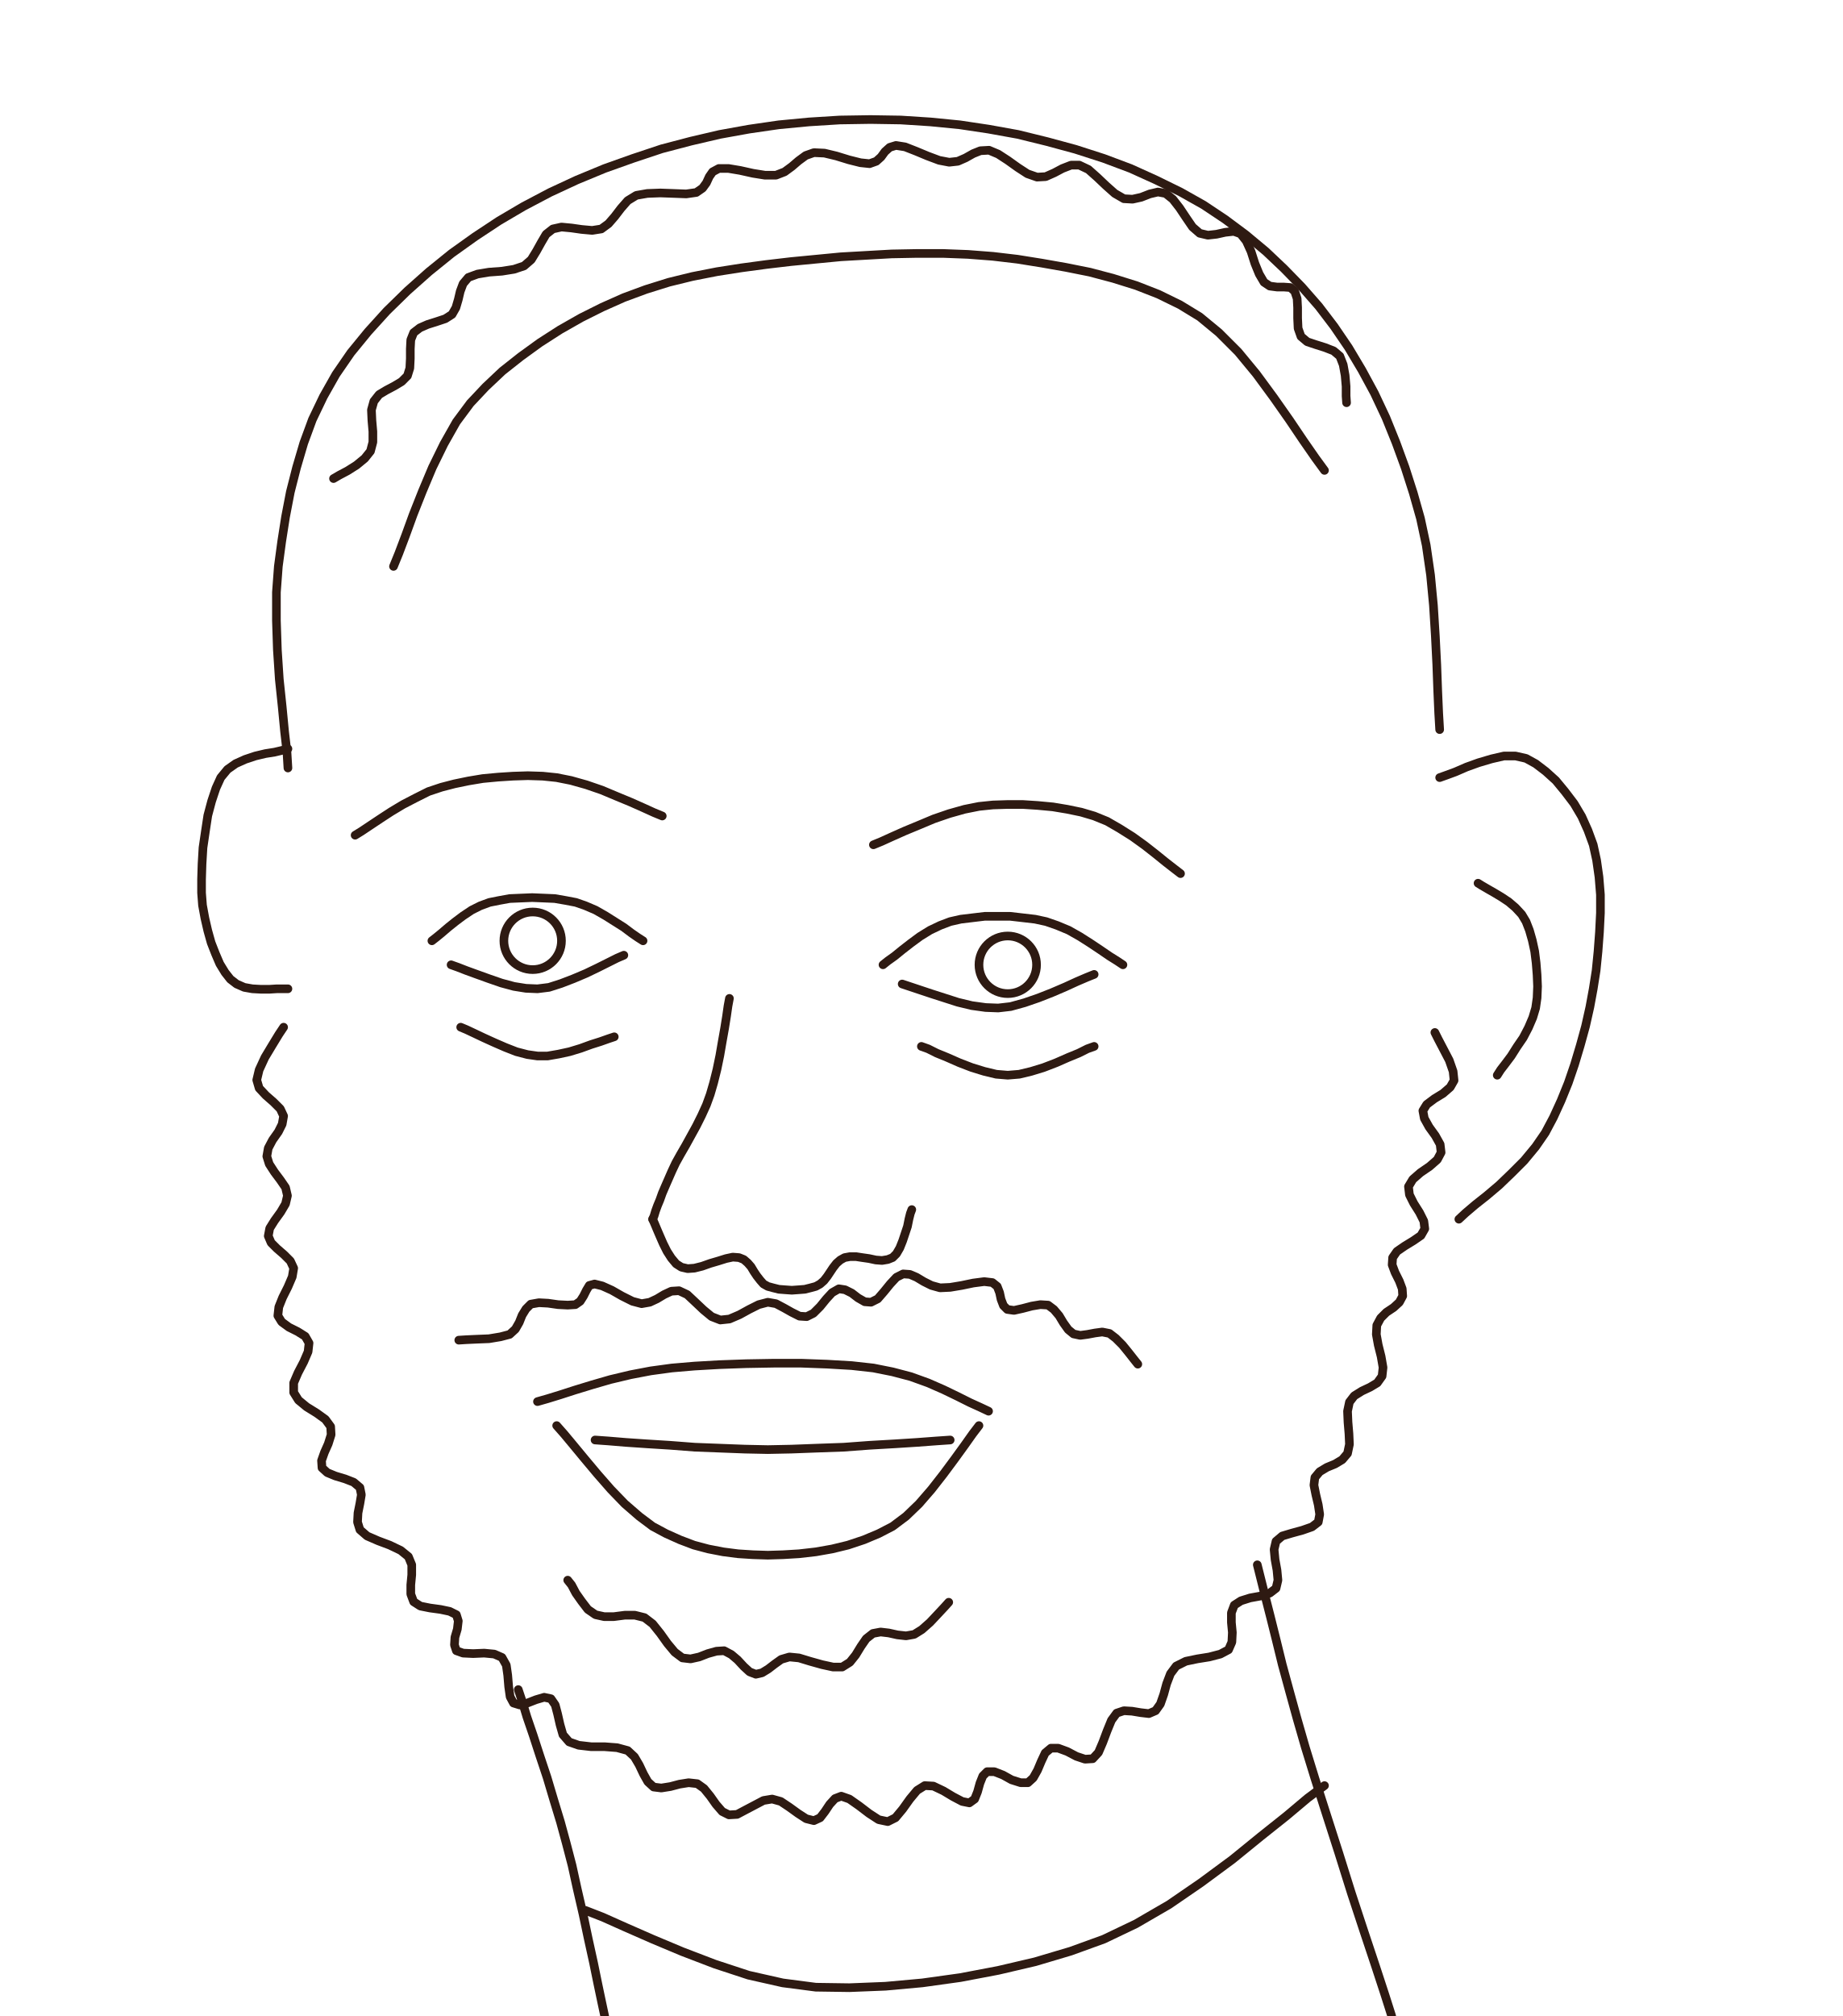
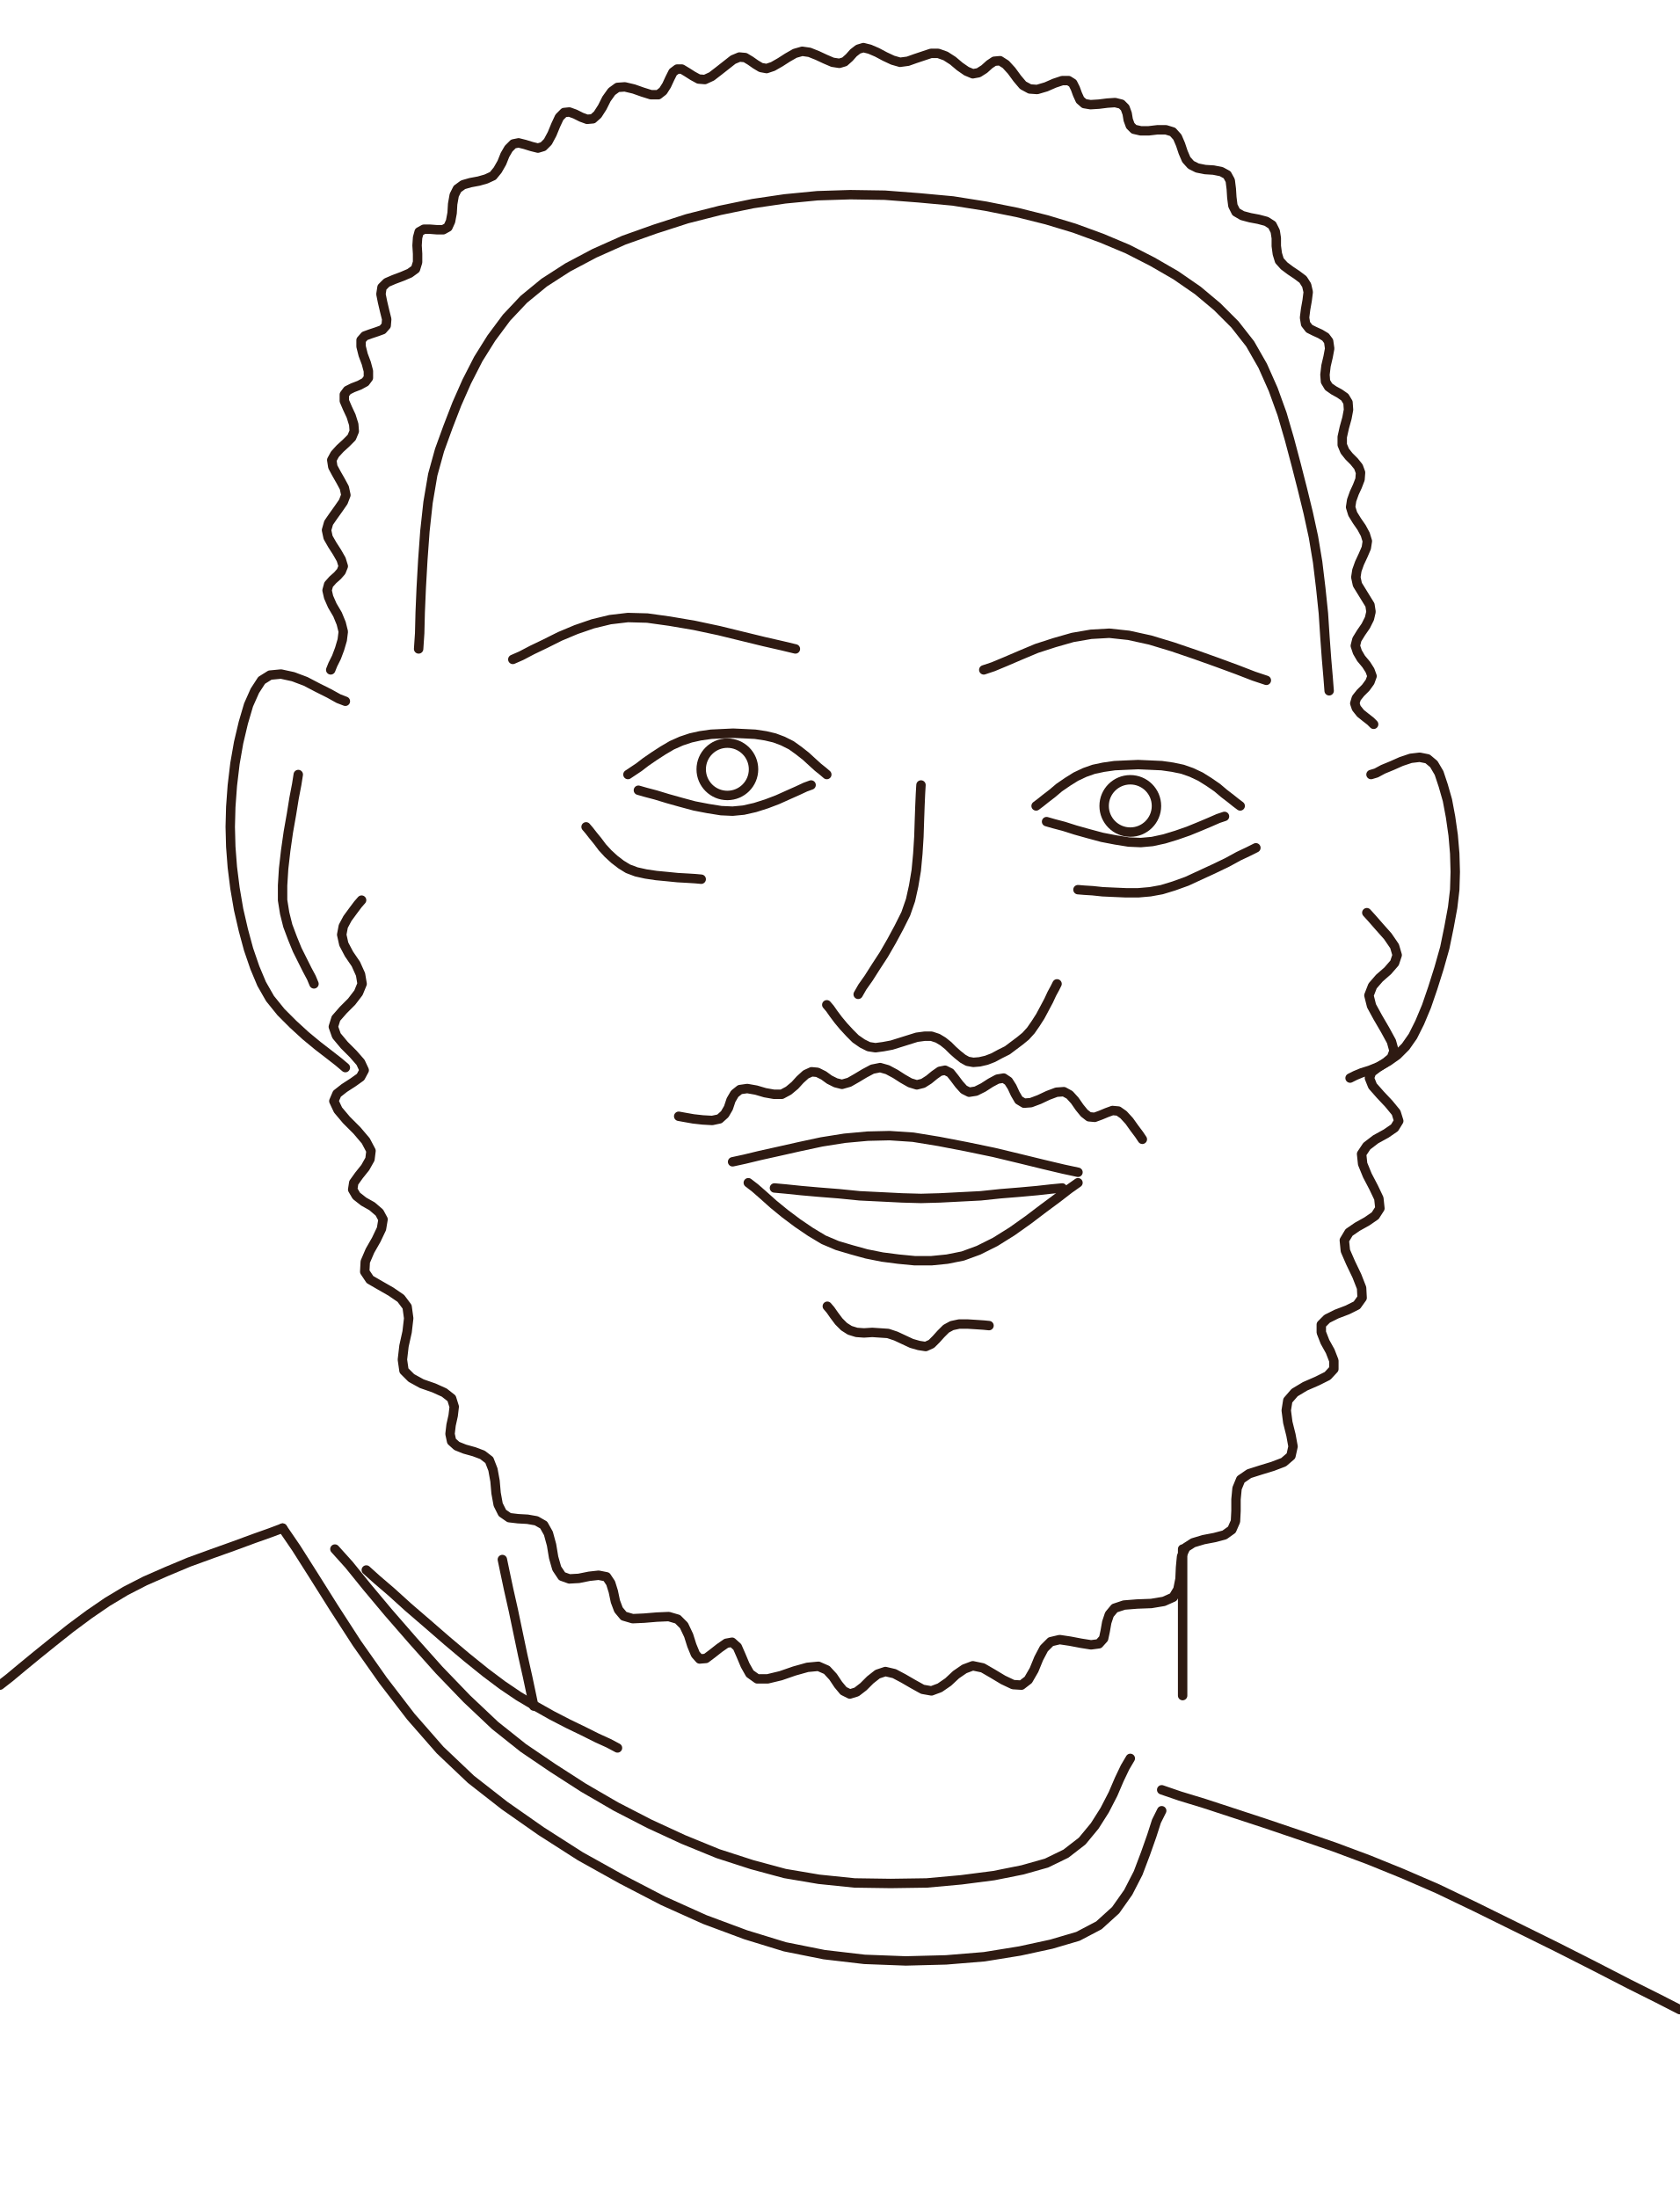
- <svg xmlns="http://www.w3.org/2000/svg" viewBox="0 0 384 420" fill="none" stroke="#2e1a12" stroke-width="1.8" stroke-linecap="round" stroke-linejoin="round">
-   <path d="M60.0 160.0 L59.8 156.7 L59.3 152.4 L58.8 147.2 L58.2 141.5 L57.8 135.4 L57.6 129.3 L57.6 123.4 L58.0 118.0 L58.7 112.8 L59.5 107.7 L60.5 102.5 L61.8 97.4 L63.3 92.3 L65.1 87.4 L67.4 82.6 L70.0 78.0 L73.1 73.5 L76.7 69.1 L80.6 64.8 L84.9 60.6 L89.4 56.6 L94.1 52.8 L99.0 49.3 L104.0 46.0 L109.1 43.0 L114.6 40.1 L120.2 37.5 L126.0 35.1 L131.9 33.0 L137.9 31.0 L144.0 29.4 L150.0 28.0 L156.1 26.9 L162.3 26.0 L168.6 25.4 L175.0 25.0 L181.4 24.9 L187.7 25.0 L193.9 25.4 L200.0 26.0 L206.0 26.9 L212.1 28.0 L218.2 29.5 L224.1 31.1 L230.0 33.0 L235.6 35.1 L240.9 37.5 L246.0 40.0 L250.8 42.7 L255.3 45.7 L259.6 48.9 L263.8 52.4 L267.6 56.0 L271.3 59.8 L274.8 63.8 L278.0 68.0 L281.0 72.4 L283.8 77.1 L286.4 81.9 L288.8 87.0 L290.9 92.2 L292.8 97.4 L294.5 102.7 L296.0 108.0 L297.2 113.6 L298.1 119.8 L298.7 126.1 L299.1 132.5 L299.4 138.5 L299.6 144.0 L299.8 148.6 L300.0 152.0" />
-   <path d="M82.0 118.0 L83.1 115.3 L84.5 111.6 L86.1 107.2 L88.0 102.4 L90.1 97.4 L92.5 92.5 L95.1 87.9 L98.0 84.0 L101.2 80.6 L104.7 77.3 L108.5 74.3 L112.5 71.4 L116.7 68.7 L121.1 66.2 L125.5 64.0 L130.0 62.0 L134.6 60.3 L139.4 58.8 L144.3 57.6 L149.4 56.6 L154.5 55.8 L159.7 55.1 L164.8 54.5 L170.0 54.0 L175.2 53.5 L180.5 53.2 L185.8 52.9 L191.1 52.8 L196.5 52.8 L201.7 53.0 L206.9 53.4 L212.0 54.0 L217.0 54.8 L222.1 55.7 L227.1 56.7 L232.0 58.0 L236.8 59.5 L241.4 61.3 L245.9 63.5 L250.0 66.0 L254.0 69.3 L258.0 73.3 L261.8 77.9 L265.4 82.8 L268.7 87.5 L271.6 91.8 L274.1 95.4 L276.0 98.0" />
-   <path d="M69.5 99.7 L70.7 99.0 L72.4 98.1 L74.3 96.9 L76.0 95.5 L77.2 94.0 L77.7 92.1 L77.7 89.9 L77.5 87.6 L77.4 85.4 L77.9 83.6 L79.0 82.2 L80.5 81.3 L82.2 80.4 L83.7 79.5 L84.9 78.3 L85.4 76.7 L85.5 74.7 L85.5 72.7 L85.6 70.8 L86.2 69.3 L87.5 68.3 L89.1 67.6 L91.0 67.0 L92.8 66.4 L94.2 65.5 L95.0 64.1 L95.5 62.4 L95.9 60.7 L96.5 59.1 L97.6 57.8 L99.5 57.1 L101.9 56.7 L104.6 56.5 L107.1 56.1 L109.2 55.4 L110.7 54.1 L111.8 52.3 L112.8 50.5 L113.8 48.8 L115.2 47.7 L117.0 47.3 L119.1 47.5 L121.2 47.8 L123.4 48.0 L125.3 47.7 L126.8 46.6 L128.1 45.1 L129.4 43.4 L130.8 41.8 L132.6 40.7 L134.9 40.3 L137.6 40.2 L140.4 40.3 L143.0 40.4 L145.1 40.1 L146.4 39.2 L147.2 38.1 L147.8 36.8 L148.5 35.8 L149.8 35.1 L151.8 35.1 L154.2 35.5 L156.9 36.1 L159.4 36.5 L161.7 36.5 L163.5 35.8 L165.0 34.7 L166.4 33.5 L167.9 32.4 L169.6 31.8 L171.8 31.9 L174.3 32.5 L176.9 33.3 L179.3 33.9 L181.2 34.1 L182.6 33.6 L183.6 32.7 L184.4 31.6 L185.4 30.7 L186.7 30.3 L188.6 30.6 L190.9 31.5 L193.3 32.5 L195.7 33.4 L197.8 33.8 L199.6 33.6 L201.2 32.9 L202.8 32.0 L204.3 31.4 L206.1 31.3 L208.0 32.1 L210.0 33.4 L212.1 34.9 L214.1 36.2 L216.1 36.9 L217.9 36.8 L219.7 36.0 L221.4 35.1 L223.2 34.4 L224.9 34.4 L226.8 35.3 L228.6 36.9 L230.5 38.7 L232.3 40.3 L234.2 41.4 L236.0 41.5 L237.8 41.1 L239.6 40.4 L241.3 40.0 L242.9 40.3 L244.4 41.5 L245.8 43.3 L247.2 45.4 L248.5 47.3 L250.0 48.6 L251.7 49.0 L253.5 48.8 L255.3 48.4 L257.1 48.2 L258.5 48.7 L259.7 50.2 L260.7 52.4 L261.5 54.9 L262.4 57.1 L263.4 58.8 L264.6 59.6 L266.1 59.8 L267.5 59.8 L268.9 59.9 L269.8 60.7 L270.3 62.2 L270.4 64.1 L270.4 66.3 L270.5 68.4 L271.1 70.1 L272.4 71.2 L274.2 71.8 L276.1 72.4 L277.9 73.1 L279.2 74.2 L279.9 76.0 L280.3 78.2 L280.5 80.5 L280.5 82.5 L280.6 83.9" />
-   <path d="M60.0 156.0 L58.9 156.3 L57.2 156.7 L55.3 157.0 L53.2 157.5 L51.1 158.2 L49.1 159.1 L47.4 160.3 L46.0 162.0 L45.0 164.2 L44.1 166.9 L43.3 169.9 L42.8 173.2 L42.3 176.6 L42.1 180.0 L42.0 183.2 L42.0 186.0 L42.2 188.6 L42.7 191.3 L43.3 193.9 L44.0 196.4 L44.9 198.7 L45.8 200.8 L46.9 202.6 L48.0 204.0 L49.3 205.0 L50.9 205.7 L52.6 206.0 L54.4 206.1 L56.1 206.1 L57.7 206.0 L59.0 206.0 L60.0 206.0" />
-   <path d="M300.0 162.0 L301.4 161.5 L303.3 160.8 L305.6 159.8 L308.1 158.9 L310.8 158.1 L313.4 157.5 L315.8 157.5 L318.0 158.0 L320.0 159.1 L322.1 160.7 L324.2 162.6 L326.1 164.9 L328.0 167.4 L329.6 170.1 L330.9 173.0 L332.0 176.0 L332.7 179.2 L333.2 182.7 L333.5 186.4 L333.5 190.2 L333.3 194.2 L333.0 198.2 L332.6 202.2 L332.0 206.0 L331.3 209.8 L330.4 213.8 L329.3 217.8 L328.1 221.8 L326.8 225.6 L325.3 229.3 L323.7 232.8 L322.0 236.0 L320.0 238.9 L317.6 241.8 L315.0 244.4 L312.4 246.9 L309.8 249.1 L307.4 251.0 L305.4 252.7 L304.0 254.0" />
-   <path d="M308.0 184.0 L308.8 184.5 L310.0 185.2 L311.4 186.0 L312.9 186.9 L314.4 187.9 L315.8 189.1 L317.1 190.5 L318.0 192.0 L318.7 193.8 L319.3 195.9 L319.8 198.2 L320.1 200.6 L320.3 203.1 L320.4 205.5 L320.3 207.9 L320.0 210.0 L319.4 212.0 L318.5 214.1 L317.4 216.2 L316.1 218.1 L314.9 220.0 L313.7 221.6 L312.7 222.9 L312.0 224.0" />
-   <path d="M74.0 174.0 L75.3 173.2 L77.1 172.0 L79.2 170.6 L81.5 169.1 L84.0 167.6 L86.7 166.2 L89.3 164.9 L92.0 164.0 L94.7 163.3 L97.6 162.7 L100.6 162.2 L103.8 161.9 L106.9 161.7 L110.0 161.6 L113.1 161.7 L116.0 162.0 L119.0 162.6 L122.2 163.5 L125.4 164.6 L128.5 165.9 L131.4 167.1 L134.1 168.3 L136.3 169.3 L138.0 170.0" />
-   <path d="M182.0 176.0 L183.7 175.3 L185.9 174.3 L188.6 173.1 L191.5 171.9 L194.6 170.6 L197.8 169.5 L201.0 168.6 L204.0 168.0 L206.9 167.7 L210.0 167.6 L213.1 167.6 L216.2 167.8 L219.4 168.1 L222.4 168.6 L225.3 169.2 L228.0 170.0 L230.7 171.1 L233.3 172.6 L236.0 174.3 L238.5 176.1 L240.8 177.9 L242.9 179.6 L244.7 181.0 L246.0 182.0" />
-   <path d="M90.0 196.0 L90.9 195.3 L92.0 194.4 L93.4 193.2 L94.9 192.0 L96.5 190.8 L98.3 189.6 L100.1 188.7 L102.0 188.0 L104.0 187.6 L106.2 187.2 L108.5 187.1 L110.9 187.0 L113.3 187.1 L115.6 187.2 L117.9 187.6 L120.0 188.0 L122.0 188.7 L124.1 189.6 L126.2 190.8 L128.1 192.0 L130.0 193.2 L131.6 194.4 L132.9 195.3 L134.0 196.0" />
-   <path d="M94.0 201.0 L95.4 201.5 L97.2 202.2 L99.4 203.0 L101.9 203.9 L104.5 204.8 L107.1 205.5 L109.6 205.9 L112.0 206.0 L114.4 205.7 L116.9 204.9 L119.5 203.9 L122.1 202.8 L124.6 201.6 L126.8 200.5 L128.6 199.6 L130.0 199.0" />
-   <path d="M184.0 201.0 L185.0 200.2 L186.4 199.2 L188.0 197.9 L189.8 196.5 L191.7 195.1 L193.8 193.8 L195.9 192.8 L198.0 192.0 L200.2 191.5 L202.7 191.2 L205.2 190.9 L207.9 190.9 L210.5 190.9 L213.1 191.2 L215.7 191.5 L218.0 192.0 L220.3 192.8 L222.7 193.8 L225.0 195.1 L227.2 196.5 L229.3 197.9 L231.2 199.2 L232.8 200.2 L234.0 201.0" />
-   <path d="M188.0 205.0 L189.5 205.5 L191.6 206.2 L194.0 207.0 L196.8 207.9 L199.6 208.8 L202.5 209.5 L205.4 209.9 L208.0 210.0 L210.6 209.7 L213.5 208.9 L216.4 207.9 L219.2 206.8 L222.0 205.6 L224.4 204.5 L226.5 203.6 L228.0 203.0" />
-   <path d="M105 196 a6 6 0 1 0 12 0 a6 6 0 1 0 -12 0" />
-   <path d="M204 201 a6 6 0 1 0 12 0 a6 6 0 1 0 -12 0" />
-   <path d="M96.0 214.0 L97.2 214.5 L98.9 215.3 L100.8 216.2 L103.0 217.2 L105.3 218.2 L107.6 219.1 L109.9 219.7 L112.0 220.0 L114.1 220.0 L116.4 219.6 L118.7 219.1 L121.0 218.4 L123.2 217.6 L125.1 217.0 L126.8 216.4 L128.0 216.0" />
-   <path d="M192.0 218.0 L193.4 218.5 L195.2 219.4 L197.4 220.3 L199.9 221.4 L202.5 222.4 L205.1 223.2 L207.6 223.8 L210.0 224.0 L212.4 223.8 L214.9 223.2 L217.5 222.4 L220.1 221.4 L222.6 220.3 L224.8 219.4 L226.6 218.5 L228.0 218.0" />
-   <path d="M152.0 208.0 L151.7 209.6 L151.4 211.7 L151.0 214.2 L150.5 217.0 L150.0 219.9 L149.4 222.8 L148.7 225.6 L148.0 228.0 L147.2 230.2 L146.2 232.4 L145.1 234.6 L144.0 236.6 L142.9 238.6 L141.8 240.5 L140.8 242.3 L140.0 244.0 L139.3 245.6 L138.6 247.2 L138.0 248.6 L137.5 250.0 L137.0 251.2 L136.6 252.3 L136.3 253.3 L136.0 254.0" />
-   <path d="M136.0 254.0 L136.4 254.9 L136.9 256.1 L137.5 257.5 L138.2 259.1 L139.0 260.7 L139.9 262.1 L140.9 263.3 L142.0 264.0 L143.3 264.3 L144.7 264.2 L146.3 263.8 L148.0 263.2 L149.7 262.7 L151.3 262.2 L152.7 261.9 L154.0 262.0 L155.0 262.4 L155.8 263.1 L156.5 263.9 L157.1 264.9 L157.7 265.8 L158.4 266.7 L159.1 267.5 L160.0 268.0 L161.1 268.3 L162.3 268.6 L163.6 268.7 L165.0 268.8 L166.4 268.7 L167.7 268.6 L168.9 268.3 L170.0 268.0 L170.9 267.5 L171.7 266.8 L172.4 265.9 L173.0 265.0 L173.6 264.1 L174.3 263.2 L175.1 262.5 L176.0 262.0 L177.1 261.8 L178.4 261.8 L179.7 262.0 L181.1 262.2 L182.5 262.5 L183.8 262.6 L185.0 262.4 L186.0 262.0 L186.8 261.2 L187.5 260.0 L188.1 258.5 L188.6 257.0 L189.1 255.5 L189.4 254.0 L189.7 252.8 L190.0 252.0" />
-   <path d="M95.6 279.2 L97.2 279.1 L99.4 279.0 L101.9 278.9 L104.3 278.5 L106.2 278.0 L107.4 276.9 L108.2 275.5 L108.8 274.0 L109.6 272.7 L110.6 271.7 L112.3 271.4 L114.2 271.5 L116.3 271.8 L118.3 271.9 L119.9 271.8 L120.9 271.1 L121.6 270.0 L122.2 268.8 L122.8 267.8 L123.9 267.5 L125.5 267.9 L127.5 268.8 L129.6 270.0 L131.8 271.1 L133.7 271.6 L135.4 271.3 L136.9 270.6 L138.4 269.7 L139.9 269.0 L141.5 268.9 L143.2 269.7 L144.8 271.2 L146.6 272.9 L148.3 274.3 L150.1 275.0 L152.0 274.8 L154.1 273.9 L156.1 272.8 L158.1 271.8 L160.0 271.3 L161.7 271.6 L163.4 272.5 L165.0 273.4 L166.6 274.2 L168.1 274.3 L169.5 273.6 L170.9 272.2 L172.2 270.6 L173.4 269.3 L174.8 268.5 L176.1 268.7 L177.5 269.4 L178.8 270.4 L180.2 271.2 L181.5 271.3 L182.9 270.6 L184.2 269.1 L185.5 267.5 L186.8 266.1 L188.2 265.4 L189.6 265.5 L191.0 266.1 L192.5 267.0 L194.1 267.8 L195.9 268.3 L198.0 268.2 L200.4 267.8 L202.8 267.3 L205.1 267.0 L206.8 267.2 L207.8 268.0 L208.3 269.3 L208.6 270.7 L209.1 272.0 L209.9 272.8 L211.3 273.0 L213.1 272.6 L215.0 272.1 L216.8 271.8 L218.4 271.9 L219.6 272.8 L220.7 274.1 L221.6 275.6 L222.6 277.0 L223.7 277.9 L225.1 278.2 L226.6 278.0 L228.2 277.7 L229.7 277.5 L231.2 277.8 L232.5 278.8 L233.9 280.2 L235.2 281.8 L236.3 283.2 L237.1 284.2" />
-   <path d="M112.0 292.0 L114.1 291.4 L116.7 290.6 L119.8 289.6 L123.4 288.5 L127.2 287.4 L131.4 286.4 L135.6 285.6 L140.0 285.0 L144.7 284.6 L149.9 284.3 L155.5 284.1 L161.2 284.0 L167.0 284.0 L172.4 284.2 L177.5 284.5 L182.0 285.0 L186.0 285.8 L189.8 286.8 L193.4 288.1 L196.6 289.5 L199.5 290.9 L202.1 292.2 L204.3 293.2 L206.0 294.0" />
-   <path d="M116.0 297.0 L117.5 298.7 L119.5 301.1 L121.9 304.0 L124.5 307.1 L127.3 310.3 L130.2 313.3 L133.2 315.9 L136.0 318.0 L138.8 319.5 L141.7 320.8 L144.6 321.9 L147.6 322.7 L150.7 323.3 L153.8 323.7 L156.9 323.9 L160.0 324.0 L163.2 323.9 L166.5 323.7 L170.0 323.3 L173.4 322.7 L176.7 321.9 L180.0 320.8 L183.1 319.5 L186.0 318.0 L188.8 315.9 L191.5 313.3 L194.1 310.3 L196.6 307.1 L198.9 304.0 L201.0 301.1 L202.7 298.7 L204.0 297.0" />
-   <path d="M124.0 300.0 L126.8 300.2 L130.4 300.5 L134.8 300.8 L139.6 301.1 L144.8 301.5 L150.0 301.7 L155.2 301.9 L160.0 302.0 L164.9 301.9 L170.2 301.7 L175.8 301.5 L181.2 301.1 L186.4 300.8 L191.1 300.5 L195.1 300.2 L198.0 300.0" />
-   <path d="M59.1 214.0 L58.1 215.5 L56.7 217.8 L55.2 220.3 L54.0 222.9 L53.5 225.0 L54.0 226.7 L55.4 228.2 L57.0 229.6 L58.4 231.0 L59.1 232.5 L58.8 234.2 L58.0 235.8 L56.8 237.5 L55.9 239.2 L55.6 240.9 L56.1 242.5 L57.2 244.2 L58.4 245.8 L59.5 247.4 L59.9 249.1 L59.5 250.8 L58.5 252.5 L57.2 254.3 L56.2 255.9 L55.9 257.5 L56.5 258.9 L57.7 260.1 L59.2 261.4 L60.5 262.7 L61.2 264.2 L60.9 266.0 L60.0 268.1 L58.9 270.3 L58.1 272.3 L57.9 274.1 L58.7 275.4 L60.2 276.5 L62.0 277.4 L63.6 278.4 L64.4 279.8 L64.2 281.6 L63.3 283.7 L62.1 286.0 L61.2 288.1 L61.2 290.1 L62.2 291.7 L63.9 293.1 L66.0 294.4 L67.8 295.7 L68.9 297.2 L69.0 298.9 L68.4 300.8 L67.6 302.6 L67.0 304.3 L67.1 305.8 L68.2 306.8 L69.9 307.5 L71.9 308.1 L73.7 308.8 L75.0 309.9 L75.3 311.4 L75.0 313.2 L74.6 315.2 L74.5 317.1 L75.0 318.7 L76.5 320.0 L78.8 321.0 L81.2 321.9 L83.5 323.0 L85.1 324.3 L85.8 326.0 L85.8 328.1 L85.6 330.2 L85.6 332.1 L86.2 333.7 L87.6 334.6 L89.6 335.0 L91.8 335.3 L93.7 335.7 L95.1 336.4 L95.5 337.7 L95.3 339.4 L94.8 341.1 L94.7 342.7 L95.1 343.9 L96.5 344.4 L98.6 344.5 L100.9 344.4 L103.0 344.6 L104.6 345.3 L105.5 346.9 L105.8 349.0 L106.0 351.4 L106.3 353.5 L107.0 354.8 L108.3 355.2 L109.9 354.8 L111.7 354.1 L113.4 353.6 L114.8 353.9 L115.7 355.2 L116.2 357.1 L116.7 359.3 L117.3 361.4 L118.6 362.9 L120.6 363.6 L123.2 363.9 L126.0 363.9 L128.6 364.1 L130.8 364.7 L132.2 366.0 L133.2 367.7 L134.1 369.6 L135.0 371.2 L136.2 372.3 L137.8 372.5 L139.7 372.2 L141.6 371.7 L143.5 371.4 L145.3 371.6 L146.7 372.6 L148.0 374.2 L149.2 375.9 L150.5 377.4 L151.9 378.1 L153.6 378.0 L155.3 377.1 L157.2 376.1 L159.1 375.1 L160.9 374.8 L162.7 375.3 L164.5 376.5 L166.3 377.8 L168.0 378.9 L169.6 379.3 L170.9 378.7 L171.9 377.4 L172.9 375.9 L174.0 374.7 L175.3 374.2 L177.0 374.8 L179.0 376.2 L181.1 377.8 L183.1 379.1 L185.0 379.5 L186.6 378.7 L188.1 376.9 L189.6 374.8 L191.1 373.0 L192.7 372.0 L194.5 372.1 L196.6 373.1 L198.6 374.3 L200.5 375.3 L202.0 375.6 L203.1 374.8 L203.7 373.3 L204.2 371.5 L204.8 370.0 L205.7 369.1 L207.2 369.1 L209.0 369.8 L210.8 370.8 L212.7 371.4 L214.2 371.4 L215.3 370.4 L216.2 368.8 L217.0 366.9 L217.8 365.2 L219.0 364.2 L220.5 364.2 L222.4 364.9 L224.3 365.9 L226.1 366.5 L227.7 366.4 L228.9 365.1 L229.8 363.0 L230.7 360.6 L231.6 358.4 L232.7 356.9 L234.2 356.4 L235.9 356.5 L237.7 356.8 L239.4 357.0 L240.8 356.4 L241.8 355.0 L242.5 353.0 L243.1 350.8 L243.9 348.7 L245.1 347.1 L247.1 346.1 L249.5 345.6 L252.0 345.2 L254.3 344.6 L256.0 343.7 L256.7 342.1 L256.8 340.1 L256.6 338.0 L256.6 336.0 L257.2 334.4 L258.6 333.5 L260.5 332.9 L262.7 332.5 L264.6 331.9 L265.9 330.9 L266.3 329.2 L266.1 327.1 L265.7 324.9 L265.5 322.8 L265.9 321.1 L267.2 320.0 L269.2 319.4 L271.4 318.8 L273.4 318.1 L274.7 317.1 L275.0 315.5 L274.7 313.5 L274.2 311.4 L273.8 309.4 L274.0 307.8 L275.0 306.6 L276.5 305.7 L278.2 305.0 L279.7 304.1 L280.8 302.8 L281.2 300.9 L281.1 298.7 L280.9 296.3 L280.8 294.0 L281.2 292.1 L282.2 290.8 L283.8 289.8 L285.5 289.0 L287.0 288.1 L288.0 286.7 L288.2 284.9 L287.8 282.6 L287.2 280.2 L286.8 278.0 L286.9 276.1 L287.7 274.6 L288.9 273.4 L290.4 272.4 L291.6 271.3 L292.3 270.0 L292.2 268.5 L291.6 266.9 L290.7 265.1 L290.1 263.5 L290.2 262.0 L291.1 260.7 L292.7 259.6 L294.5 258.5 L296.1 257.4 L296.9 256.0 L296.7 254.4 L295.8 252.6 L294.6 250.7 L293.7 248.9 L293.5 247.2 L294.4 245.7 L296.0 244.3 L297.9 243.0 L299.5 241.6 L300.3 240.1 L300.1 238.4 L299.1 236.6 L297.8 234.8 L296.8 233.0 L296.5 231.4 L297.3 230.1 L298.9 228.9 L300.7 227.8 L302.2 226.5 L303.0 225.1 L302.8 223.2 L302.0 220.9 L300.8 218.6 L299.7 216.5 L299.0 215.1" />
-   <path d="M118.3 329.2 L119.1 330.2 L120.0 331.9 L121.2 333.6 L122.5 335.3 L124.1 336.4 L125.9 336.8 L127.9 336.8 L130.2 336.5 L132.3 336.5 L134.3 337.0 L136.0 338.3 L137.6 340.3 L139.1 342.4 L140.6 344.2 L142.2 345.4 L143.9 345.6 L145.7 345.2 L147.5 344.5 L149.3 344.0 L150.9 343.9 L152.4 344.7 L153.7 345.8 L155.0 347.2 L156.2 348.3 L157.5 348.8 L158.8 348.5 L160.1 347.7 L161.4 346.7 L162.8 345.7 L164.5 345.2 L166.5 345.4 L168.8 346.1 L171.3 346.8 L173.6 347.3 L175.5 347.3 L177.1 346.3 L178.3 344.8 L179.4 343.0 L180.5 341.4 L181.9 340.3 L183.5 340.0 L185.2 340.2 L187.0 340.6 L188.8 340.8 L190.5 340.5 L192.1 339.5 L193.8 338.0 L195.4 336.3 L196.8 334.8 L197.7 333.8" />
-   <path d="M108.0 352.0 L108.8 354.4 L109.8 357.7 L111.1 361.5 L112.5 365.8 L114.0 370.3 L115.4 375.0 L116.8 379.6 L118.0 384.0 L119.2 388.6 L120.3 393.6 L121.5 398.8 L122.6 404.0 L123.7 409.0 L124.6 413.4 L125.4 417.2 L126.0 420.0" />
-   <path d="M262.0 326.0 L262.7 328.8 L263.6 332.4 L264.7 336.7 L265.9 341.5 L267.2 346.8 L268.7 352.3 L270.3 358.1 L272.0 364.0 L274.0 370.5 L276.4 378.0 L279.0 386.1 L281.6 394.4 L284.2 402.3 L286.6 409.5 L288.6 415.6 L290.0 420.0" />
-   <path d="M122.0 398.0 L125.6 399.4 L130.3 401.5 L136.0 404.0 L142.2 406.6 L149.0 409.2 L156.0 411.5 L163.1 413.1 L170.0 414.0 L177.0 414.1 L184.5 413.8 L192.2 413.1 L200.1 412.0 L208.0 410.5 L215.7 408.7 L223.1 406.5 L230.0 404.0 L236.7 400.8 L243.6 396.8 L250.3 392.2 L256.8 387.4 L262.7 382.6 L268.1 378.3 L272.5 374.6 L276.0 372.0" />
+ <svg xmlns="http://www.w3.org/2000/svg" viewBox="0 0 321 420" fill="none" stroke="#2e1a12" stroke-width="1.8" stroke-linecap="round" stroke-linejoin="round">
+   <path d="M63.2 128.0 L63.6 127.0 L64.3 125.6 L64.9 124.0 L65.4 122.3 L65.6 120.7 L65.2 119.1 L64.5 117.4 L63.5 115.7 L62.8 114.1 L62.5 112.8 L62.8 111.7 L63.6 110.8 L64.5 110.0 L65.2 109.2 L65.6 108.2 L65.2 106.9 L64.4 105.5 L63.5 104.1 L62.7 102.7 L62.4 101.3 L62.8 99.9 L63.7 98.6 L64.7 97.2 L65.6 95.9 L66.1 94.6 L65.8 93.2 L65.1 91.9 L64.3 90.5 L63.6 89.2 L63.4 87.9 L64.0 86.8 L65.0 85.7 L66.1 84.7 L67.2 83.6 L67.7 82.4 L67.6 81.1 L67.1 79.5 L66.4 78.0 L65.8 76.6 L65.8 75.4 L66.4 74.6 L67.4 74.1 L68.7 73.6 L69.8 73.0 L70.4 72.2 L70.4 70.9 L70.0 69.4 L69.4 67.8 L69.0 66.2 L69.0 65.0 L69.7 64.2 L70.8 63.8 L72.0 63.4 L73.1 63.0 L73.8 62.2 L73.9 61.0 L73.5 59.4 L73.1 57.7 L72.8 56.2 L73.0 54.9 L73.9 54.0 L75.3 53.4 L76.9 52.8 L78.3 52.2 L79.4 51.4 L79.8 50.1 L79.8 48.5 L79.7 46.9 L79.8 45.4 L80.1 44.3 L81.0 43.8 L82.2 43.8 L83.5 43.9 L84.7 43.9 L85.6 43.4 L86.1 42.3 L86.4 40.7 L86.5 39.0 L86.8 37.3 L87.4 36.1 L88.5 35.3 L89.9 34.9 L91.5 34.6 L92.9 34.2 L94.2 33.6 L95.1 32.5 L95.9 31.1 L96.5 29.6 L97.2 28.4 L98.1 27.5 L99.1 27.3 L100.3 27.6 L101.6 28.0 L102.8 28.3 L103.8 28.0 L104.7 27.1 L105.5 25.6 L106.2 23.9 L106.9 22.4 L107.8 21.5 L108.8 21.4 L109.9 21.8 L111.1 22.4 L112.2 22.8 L113.3 22.7 L114.2 21.9 L115.1 20.5 L115.9 18.9 L116.9 17.5 L118.0 16.7 L119.4 16.6 L121.1 17.0 L122.8 17.6 L124.4 18.1 L125.8 18.1 L126.7 17.4 L127.4 16.3 L128.0 15.0 L128.6 13.8 L129.4 13.2 L130.3 13.2 L131.3 13.8 L132.4 14.5 L133.5 15.1 L134.7 15.2 L136.0 14.6 L137.3 13.6 L138.7 12.5 L140.1 11.4 L141.3 10.9 L142.4 11.0 L143.4 11.6 L144.4 12.3 L145.4 12.9 L146.5 13.1 L147.7 12.7 L149.1 11.9 L150.5 11.0 L151.9 10.2 L153.3 9.8 L154.7 10.0 L156.2 10.6 L157.7 11.3 L159.1 11.9 L160.4 12.1 L161.4 11.8 L162.3 11.0 L163.1 10.1 L164.0 9.4 L165.0 9.1 L166.2 9.4 L167.6 10.0 L169.1 10.8 L170.6 11.5 L172.0 11.9 L173.5 11.7 L174.9 11.2 L176.4 10.7 L177.9 10.2 L179.3 10.2 L180.7 10.7 L182.1 11.6 L183.4 12.7 L184.7 13.6 L185.9 14.1 L187.0 13.9 L188.1 13.2 L189.1 12.3 L190.0 11.7 L191.1 11.6 L192.2 12.3 L193.3 13.5 L194.4 15.0 L195.5 16.3 L196.8 17.0 L198.2 17.1 L199.9 16.6 L201.5 15.9 L203.0 15.4 L204.2 15.4 L205.0 15.9 L205.5 16.9 L205.9 18.0 L206.4 19.1 L207.2 19.8 L208.4 20.0 L210.0 19.9 L211.6 19.7 L213.1 19.6 L214.3 19.9 L215.0 20.6 L215.4 21.7 L215.6 22.9 L216.0 24.0 L216.7 24.7 L218.0 25.0 L219.5 25.0 L221.2 24.8 L222.8 24.8 L224.1 25.2 L225.0 26.2 L225.6 27.6 L226.1 29.1 L226.7 30.5 L227.6 31.5 L228.8 32.1 L230.3 32.4 L231.9 32.5 L233.4 32.8 L234.5 33.4 L235.1 34.5 L235.3 36.1 L235.4 37.7 L235.6 39.3 L236.2 40.5 L237.4 41.2 L238.9 41.6 L240.5 41.9 L242.0 42.3 L243.1 43.0 L243.7 44.2 L243.9 45.5 L243.9 47.0 L244.1 48.5 L244.5 49.8 L245.4 50.8 L246.6 51.7 L247.8 52.5 L249.0 53.4 L249.7 54.5 L250.0 55.8 L249.8 57.4 L249.5 59.1 L249.3 60.7 L249.5 61.9 L250.2 62.8 L251.2 63.3 L252.3 63.8 L253.3 64.4 L253.9 65.2 L254.1 66.6 L253.8 68.2 L253.4 69.9 L253.2 71.6 L253.3 72.9 L253.9 73.9 L254.9 74.6 L256.0 75.2 L257.0 75.9 L257.6 76.9 L257.7 78.3 L257.4 79.9 L256.9 81.7 L256.5 83.5 L256.5 85.0 L257.0 86.2 L257.8 87.2 L258.8 88.2 L259.6 89.2 L260.0 90.3 L259.9 91.6 L259.4 92.9 L258.8 94.2 L258.3 95.6 L258.1 96.9 L258.5 98.2 L259.3 99.5 L260.2 100.8 L260.9 102.1 L261.3 103.4 L261.1 104.7 L260.5 106.1 L259.8 107.6 L259.3 109.0 L259.1 110.3 L259.4 111.7 L260.2 113.0 L261.0 114.3 L261.8 115.6 L262.0 116.9 L261.7 118.2 L261.0 119.6 L260.1 120.9 L259.3 122.2 L259.0 123.4 L259.4 124.6 L260.1 125.8 L261.1 127.0 L261.8 128.1 L262.2 129.2 L261.8 130.3 L261.0 131.4 L260.0 132.4 L259.2 133.4 L258.9 134.4 L259.2 135.3 L260.0 136.3 L261.0 137.1 L261.9 137.8 L262.5 138.4" />
+   <path d="M80.0 124.0 L80.2 121.0 L80.3 117.0 L80.5 112.3 L80.8 107.0 L81.2 101.5 L81.8 96.0 L82.7 90.7 L84.0 86.0 L85.6 81.6 L87.3 77.2 L89.2 72.9 L91.4 68.6 L93.9 64.6 L96.8 60.7 L100.1 57.2 L104.0 54.0 L108.5 51.1 L113.6 48.4 L119.2 45.9 L125.1 43.8 L131.3 41.8 L137.6 40.2 L143.9 38.9 L150.0 38.0 L156.2 37.4 L162.5 37.2 L169.1 37.3 L175.6 37.8 L182.1 38.4 L188.4 39.4 L194.4 40.6 L200.0 42.0 L205.3 43.6 L210.5 45.5 L215.5 47.6 L220.2 50.0 L224.7 52.6 L228.9 55.5 L232.6 58.6 L236.0 62.0 L238.9 65.7 L241.3 69.9 L243.3 74.4 L245.0 79.1 L246.4 83.9 L247.7 88.8 L248.9 93.5 L250.0 98.0 L251.0 102.6 L251.8 107.4 L252.4 112.4 L252.9 117.2 L253.2 121.8 L253.5 125.9 L253.8 129.4 L254.0 132.0" />
+   <path d="M66.0 134.0 L64.7 133.5 L62.9 132.5 L60.7 131.4 L58.4 130.2 L56.0 129.3 L53.7 128.8 L51.6 129.0 L50.0 130.0 L48.7 132.0 L47.5 134.7 L46.5 138.1 L45.6 141.9 L44.9 145.9 L44.4 150.1 L44.1 154.2 L44.0 158.0 L44.1 161.8 L44.4 165.7 L44.9 169.7 L45.6 173.8 L46.5 177.7 L47.5 181.4 L48.7 184.9 L50.0 188.0 L51.6 190.8 L53.7 193.4 L56.0 195.7 L58.4 197.9 L60.7 199.8 L62.9 201.5 L64.7 202.9 L66.0 204.0" />
+   <path d="M57.0 148.0 L56.7 149.9 L56.2 152.5 L55.7 155.6 L55.1 159.0 L54.6 162.5 L54.2 166.0 L54.0 169.2 L54.0 172.0 L54.4 174.5 L55.0 176.9 L55.9 179.3 L56.8 181.5 L57.8 183.5 L58.7 185.3 L59.5 186.8 L60.0 188.0" />
+   <path d="M262.0 148.0 L263.0 147.7 L264.3 147.0 L266.0 146.3 L267.8 145.5 L269.6 144.9 L271.3 144.7 L272.8 145.0 L274.0 146.0 L275.0 147.7 L275.8 150.1 L276.6 152.9 L277.2 156.1 L277.7 159.6 L278.0 163.1 L278.1 166.6 L278.0 170.0 L277.6 173.4 L276.9 177.2 L276.1 181.1 L275.0 185.0 L273.8 188.8 L272.6 192.3 L271.3 195.4 L270.0 198.0 L268.6 200.0 L267.0 201.6 L265.3 202.8 L263.5 203.8 L261.8 204.5 L260.2 205.0 L259.0 205.5 L258.0 206.0" />
+   <path d="M98.0 126.0 L99.6 125.3 L101.7 124.2 L104.2 123.0 L107.0 121.6 L110.1 120.3 L113.3 119.2 L116.6 118.4 L120.0 118.0 L123.7 118.1 L128.0 118.7 L132.7 119.5 L137.4 120.5 L141.9 121.6 L146.0 122.6 L149.5 123.4 L152.0 124.0" />
+   <path d="M188.0 128.0 L189.8 127.4 L192.2 126.4 L195.0 125.2 L198.1 123.9 L201.5 122.8 L205.0 121.8 L208.5 121.2 L212.0 121.0 L215.7 121.4 L219.8 122.3 L224.1 123.6 L228.5 125.1 L232.7 126.6 L236.5 128.0 L239.6 129.2 L242.0 130.0" />
+   <path d="M120.0 148.0 L120.9 147.4 L122.1 146.6 L123.4 145.6 L125.0 144.5 L126.7 143.4 L128.4 142.4 L130.2 141.6 L132.0 141.0 L133.8 140.6 L135.9 140.3 L138.0 140.2 L140.1 140.1 L142.3 140.2 L144.3 140.3 L146.3 140.6 L148.0 141.0 L149.6 141.6 L151.2 142.4 L152.6 143.4 L154.0 144.5 L155.2 145.6 L156.3 146.6 L157.3 147.4 L158.0 148.0" />
+   <path d="M122.0 151.0 L123.4 151.4 L125.3 151.9 L127.6 152.6 L130.1 153.3 L132.7 154.0 L135.3 154.5 L137.8 154.9 L140.0 155.0 L142.1 154.8 L144.3 154.3 L146.5 153.6 L148.6 152.8 L150.6 151.9 L152.4 151.1 L153.9 150.4 L155.0 150.0" />
+   <path d="M134 147 a5 5 0 1 0 10 0 a5 5 0 1 0 -10 0" />
+   <path d="M198.0 154.0 L198.8 153.4 L199.8 152.6 L201.1 151.6 L202.4 150.5 L204.0 149.4 L205.6 148.4 L207.3 147.6 L209.0 147.0 L210.9 146.6 L213.0 146.3 L215.2 146.2 L217.5 146.1 L219.8 146.2 L222.0 146.3 L224.1 146.6 L226.0 147.0 L227.7 147.6 L229.4 148.4 L231.0 149.4 L232.6 150.5 L233.9 151.6 L235.2 152.6 L236.2 153.4 L237.0 154.0" />
+   <path d="M200.0 157.0 L201.4 157.4 L203.3 157.9 L205.5 158.6 L208.0 159.3 L210.6 160.0 L213.2 160.5 L215.7 160.9 L218.0 161.0 L220.2 160.8 L222.5 160.3 L224.8 159.6 L227.1 158.8 L229.3 157.9 L231.2 157.1 L232.8 156.4 L234.0 156.0" />
+   <path d="M211 154 a5 5 0 1 0 10 0 a5 5 0 1 0 -10 0" />
+   <path d="M112.0 158.0 L112.6 158.7 L113.3 159.6 L114.2 160.7 L115.1 161.9 L116.2 163.1 L117.4 164.2 L118.7 165.2 L120.0 166.0 L121.6 166.6 L123.4 167.0 L125.4 167.3 L127.5 167.5 L129.5 167.7 L131.3 167.8 L132.9 167.9 L134.0 168.0" />
+   <path d="M206.0 170.0 L207.2 170.1 L208.8 170.2 L210.7 170.4 L212.9 170.5 L215.2 170.6 L217.5 170.6 L219.8 170.4 L222.0 170.0 L224.3 169.3 L226.8 168.4 L229.4 167.2 L232.0 166.0 L234.5 164.8 L236.7 163.6 L238.6 162.7 L240.0 162.0" />
+   <path d="M176.0 150.0 L175.9 151.7 L175.8 154.0 L175.7 156.8 L175.6 159.9 L175.4 163.1 L175.1 166.3 L174.6 169.3 L174.0 172.0 L173.1 174.6 L171.8 177.2 L170.4 179.8 L168.9 182.4 L167.4 184.7 L166.0 186.9 L164.8 188.6 L164.0 190.0" />
+   <path d="M158.0 192.0 L158.6 192.7 L159.3 193.7 L160.2 194.9 L161.2 196.1 L162.4 197.4 L163.5 198.5 L164.8 199.4 L166.0 200.0 L167.3 200.2 L168.8 200.0 L170.4 199.7 L172.0 199.2 L173.6 198.7 L175.2 198.2 L176.7 198.0 L178.0 198.0 L179.2 198.4 L180.2 199.0 L181.2 199.8 L182.1 200.7 L183.0 201.5 L184.0 202.3 L184.9 202.8 L186.0 203.0 L187.2 202.9 L188.5 202.6 L189.8 202.1 L191.1 201.4 L192.5 200.7 L193.7 199.8 L194.9 198.9 L196.0 198.0 L197.0 196.9 L197.9 195.6 L198.8 194.2 L199.6 192.7 L200.4 191.2 L201.0 189.9 L201.6 188.8 L202.0 188.0" />
+   <path d="M129.7 213.3 L130.8 213.5 L132.5 213.8 L134.3 214.0 L136.1 214.1 L137.5 213.8 L138.5 212.9 L139.2 211.7 L139.7 210.2 L140.4 209.0 L141.4 208.2 L142.8 208.0 L144.5 208.3 L146.2 208.8 L147.9 209.1 L149.4 209.1 L150.7 208.4 L151.9 207.4 L152.9 206.3 L154.0 205.3 L155.1 204.8 L156.2 204.9 L157.4 205.5 L158.5 206.3 L159.7 206.9 L160.9 207.2 L162.3 206.8 L163.7 206.0 L165.2 205.1 L166.7 204.3 L168.2 204.0 L169.6 204.4 L171.1 205.2 L172.5 206.1 L173.9 206.9 L175.2 207.3 L176.4 207.0 L177.5 206.3 L178.6 205.4 L179.6 204.7 L180.6 204.5 L181.6 205.0 L182.4 206.0 L183.3 207.2 L184.2 208.2 L185.2 208.7 L186.5 208.5 L187.9 207.8 L189.3 206.9 L190.6 206.2 L191.8 206.0 L192.7 206.6 L193.4 207.7 L194.0 209.0 L194.7 210.2 L195.7 210.8 L197.0 210.7 L198.6 210.1 L200.3 209.3 L201.9 208.7 L203.3 208.6 L204.4 209.2 L205.4 210.3 L206.3 211.6 L207.2 212.7 L208.1 213.4 L209.2 213.5 L210.3 213.1 L211.5 212.6 L212.6 212.2 L213.7 212.3 L214.7 213.0 L215.8 214.2 L216.8 215.6 L217.7 216.8 L218.3 217.7" />
+   <path d="M140.0 222.0 L142.3 221.5 L145.2 220.8 L148.8 220.0 L152.8 219.1 L157.0 218.2 L161.4 217.5 L165.8 217.1 L170.0 217.0 L174.5 217.3 L179.4 218.1 L184.6 219.1 L189.9 220.2 L194.9 221.4 L199.4 222.5 L203.2 223.4 L206.0 224.0" />
+   <path d="M143.0 226.0 L144.3 227.0 L145.9 228.4 L147.8 230.1 L150.0 231.9 L152.4 233.7 L154.9 235.4 L157.4 236.9 L160.0 238.0 L162.7 238.8 L165.6 239.6 L168.6 240.2 L171.7 240.6 L174.8 240.9 L178.0 240.9 L181.0 240.6 L184.0 240.0 L187.0 238.9 L190.2 237.3 L193.4 235.3 L196.5 233.1 L199.4 230.9 L202.1 228.9 L204.3 227.2 L206.0 226.0" />
+   <path d="M148.0 227.0 L150.2 227.2 L153.1 227.5 L156.5 227.8 L160.3 228.1 L164.3 228.5 L168.4 228.7 L172.4 228.9 L176.0 229.0 L179.6 228.9 L183.5 228.7 L187.4 228.5 L191.2 228.1 L194.9 227.8 L198.2 227.5 L200.9 227.2 L203.0 227.0" />
+   <path d="M69.1 172.0 L68.4 172.8 L67.5 174.0 L66.4 175.5 L65.6 177.0 L65.3 178.6 L65.7 180.4 L66.7 182.3 L68.0 184.2 L68.9 186.2 L69.2 188.0 L68.5 189.7 L67.2 191.4 L65.6 193.0 L64.2 194.6 L63.7 196.2 L64.3 197.9 L65.8 199.7 L67.5 201.4 L68.9 203.0 L69.6 204.5 L68.9 205.8 L67.5 206.8 L65.8 207.9 L64.4 209.0 L63.8 210.4 L64.6 212.1 L66.2 214.0 L68.2 216.0 L69.9 218.0 L70.9 219.9 L70.7 221.5 L69.8 223.1 L68.6 224.6 L67.6 226.0 L67.4 227.3 L68.1 228.5 L69.5 229.6 L71.1 230.5 L72.5 231.7 L73.2 233.0 L72.9 234.8 L71.9 236.9 L70.7 239.0 L69.8 241.1 L69.7 243.0 L70.7 244.5 L72.6 245.6 L74.7 246.8 L76.6 248.1 L77.8 249.7 L78.1 251.9 L77.8 254.5 L77.2 257.2 L76.9 259.8 L77.2 261.9 L78.6 263.3 L80.6 264.4 L82.9 265.2 L84.9 266.1 L86.3 267.2 L86.8 268.8 L86.6 270.5 L86.2 272.3 L86.0 274.0 L86.3 275.4 L87.3 276.3 L88.8 276.9 L90.6 277.4 L92.2 278.0 L93.5 279.0 L94.2 280.8 L94.6 283.0 L94.8 285.3 L95.2 287.5 L96.0 289.1 L97.3 290.0 L99.0 290.2 L100.8 290.3 L102.5 290.6 L103.9 291.4 L104.8 293.0 L105.4 295.2 L105.8 297.6 L106.4 299.7 L107.4 301.2 L108.8 301.7 L110.6 301.6 L112.6 301.2 L114.4 301.0 L115.9 301.3 L116.7 302.5 L117.2 304.1 L117.6 306.0 L118.2 307.6 L119.2 308.8 L120.9 309.3 L123.1 309.2 L125.5 309.0 L127.8 308.9 L129.5 309.4 L130.7 310.6 L131.6 312.5 L132.2 314.4 L132.9 316.1 L133.7 317.0 L134.9 316.9 L136.1 316.0 L137.5 314.9 L138.8 314.0 L139.9 313.8 L140.9 314.7 L141.6 316.3 L142.4 318.2 L143.3 319.8 L144.7 320.8 L146.7 320.8 L149.2 320.2 L151.8 319.3 L154.3 318.6 L156.4 318.4 L158.0 319.1 L159.2 320.4 L160.2 321.9 L161.2 323.1 L162.4 323.7 L163.7 323.3 L165.0 322.3 L166.3 321.0 L167.7 319.9 L169.2 319.4 L170.9 319.8 L172.6 320.7 L174.5 321.8 L176.3 322.8 L178.0 323.1 L179.6 322.5 L181.2 321.4 L182.7 320.0 L184.3 318.9 L185.9 318.3 L187.8 318.7 L189.7 319.8 L191.7 321.0 L193.6 321.9 L195.2 322.0 L196.5 321.0 L197.6 319.1 L198.5 316.9 L199.5 315.0 L200.8 313.7 L202.5 313.3 L204.5 313.6 L206.6 314.0 L208.5 314.3 L210.0 314.1 L210.9 313.1 L211.2 311.7 L211.5 310.0 L212.0 308.5 L213.0 307.3 L214.8 306.7 L217.3 306.5 L220.0 306.4 L222.4 306.0 L224.2 305.2 L225.1 303.7 L225.5 301.7 L225.6 299.5 L225.8 297.4 L226.6 295.7 L228.0 294.8 L230.0 294.2 L232.1 293.8 L234.0 293.3 L235.4 292.3 L236.1 290.7 L236.2 288.7 L236.2 286.5 L236.4 284.4 L237.1 282.7 L238.7 281.6 L240.9 280.9 L243.2 280.2 L245.3 279.4 L246.7 278.2 L247.1 276.4 L246.7 274.2 L246.1 271.8 L245.8 269.5 L246.1 267.6 L247.4 266.1 L249.4 264.9 L251.7 263.9 L253.7 262.9 L254.9 261.6 L254.9 260.0 L254.2 258.2 L253.2 256.4 L252.5 254.6 L252.5 253.1 L253.6 252.0 L255.4 251.1 L257.5 250.3 L259.3 249.4 L260.3 248.0 L260.2 246.1 L259.3 243.8 L258.1 241.3 L257.1 239.0 L256.9 237.0 L257.8 235.5 L259.4 234.4 L261.2 233.4 L262.8 232.3 L263.7 230.9 L263.5 229.0 L262.5 226.9 L261.3 224.6 L260.4 222.4 L260.2 220.5 L261.2 219.0 L262.9 217.7 L264.9 216.6 L266.5 215.5 L267.3 214.2 L266.8 212.6 L265.4 210.9 L263.8 209.2 L262.3 207.5 L261.7 206.0 L262.1 204.9 L263.3 204.0 L264.7 203.1 L265.9 202.1 L266.4 200.8 L265.9 199.0 L264.7 196.8 L263.3 194.4 L262.1 192.2 L261.6 190.2 L262.3 188.4 L263.6 186.9 L265.2 185.5 L266.5 184.0 L267.0 182.5 L266.5 180.8 L265.2 178.9 L263.6 177.1 L262.2 175.5 L261.2 174.4" />
+   <path d="M158.1 249.6 L158.7 250.3 L159.4 251.3 L160.3 252.5 L161.3 253.5 L162.4 254.2 L163.7 254.6 L165.1 254.7 L166.7 254.6 L168.2 254.7 L169.7 254.8 L171.2 255.3 L172.7 256.0 L174.2 256.7 L175.6 257.1 L176.9 257.3 L178.0 256.8 L178.9 255.9 L179.8 254.9 L180.8 253.9 L181.9 253.3 L183.3 253.0 L184.9 253.0 L186.5 253.1 L188.0 253.2 L189.0 253.3" />
+   <path d="M96.0 298.0 L96.5 300.4 L97.2 303.7 L98.1 307.7 L99.0 312.0 L99.9 316.3 L100.8 320.3 L101.5 323.6 L102.0 326.0" />
+   <path d="M226.0 296.0 L226.0 298.4 L226.0 301.7 L226.0 305.7 L226.0 310.0 L226.0 314.3 L226.0 318.3 L226.0 321.6 L226.0 324.0" />
+   <path d="M54.0 292.0 L56.6 295.8 L59.9 301.0 L63.8 307.2 L68.2 314.0 L73.2 321.1 L78.5 328.0 L84.1 334.4 L90.0 340.0 L96.4 345.0 L103.4 349.9 L110.9 354.7 L118.8 359.1 L126.7 363.2 L134.7 366.8 L142.5 369.7 L150.0 372.0 L157.5 373.5 L165.2 374.4 L173.1 374.7 L180.8 374.5 L188.1 373.9 L194.9 372.8 L200.9 371.5 L206.0 370.0 L210.0 367.9 L213.2 365.0 L215.6 361.6 L217.5 357.9 L218.9 354.2 L220.1 350.8 L221.0 348.0 L222.0 346.0" />
+   <path d="M64.0 296.0 L66.7 299.0 L70.1 303.2 L74.2 308.1 L78.9 313.5 L83.9 319.1 L89.2 324.6 L94.6 329.7 L100.0 334.0 L105.6 337.8 L111.5 341.6 L117.7 345.2 L124.1 348.5 L130.6 351.5 L137.2 354.2 L143.7 356.3 L150.0 358.0 L156.5 359.1 L163.3 359.8 L170.2 359.9 L177.1 359.8 L183.7 359.2 L189.9 358.4 L195.4 357.3 L200.0 356.0 L203.7 354.2 L206.8 351.8 L209.2 348.9 L211.1 345.9 L212.7 342.8 L213.9 340.0 L215.0 337.7 L216.0 336.0" />
+   <path d="M54.0 292.0 L51.6 292.9 L48.5 294.0 L44.7 295.4 L40.5 296.9 L36.1 298.5 L31.8 300.3 L27.7 302.1 L24.0 304.0 L20.5 306.1 L17.0 308.5 L13.5 311.1 L10.1 313.8 L7.0 316.3 L4.2 318.6 L1.8 320.6 L0.0 322.0" />
+   <path d="M222.0 342.0 L225.5 343.2 L230.1 344.6 L235.6 346.4 L241.7 348.4 L248.2 350.6 L254.9 352.9 L261.6 355.4 L268.0 358.0 L274.7 360.9 L282.0 364.4 L289.7 368.2 L297.4 372.0 L304.7 375.7 L311.3 379.1 L316.9 381.9 L321.0 384.0" />
+   <path d="M70.0 300.0 L72.0 301.8 L74.8 304.2 L78.0 307.1 L81.6 310.2 L85.4 313.5 L89.2 316.7 L92.8 319.6 L96.0 322.0 L99.1 324.1 L102.3 326.0 L105.5 327.8 L108.6 329.4 L111.5 330.8 L114.1 332.1 L116.3 333.1 L118.0 334.0" />
</svg>
